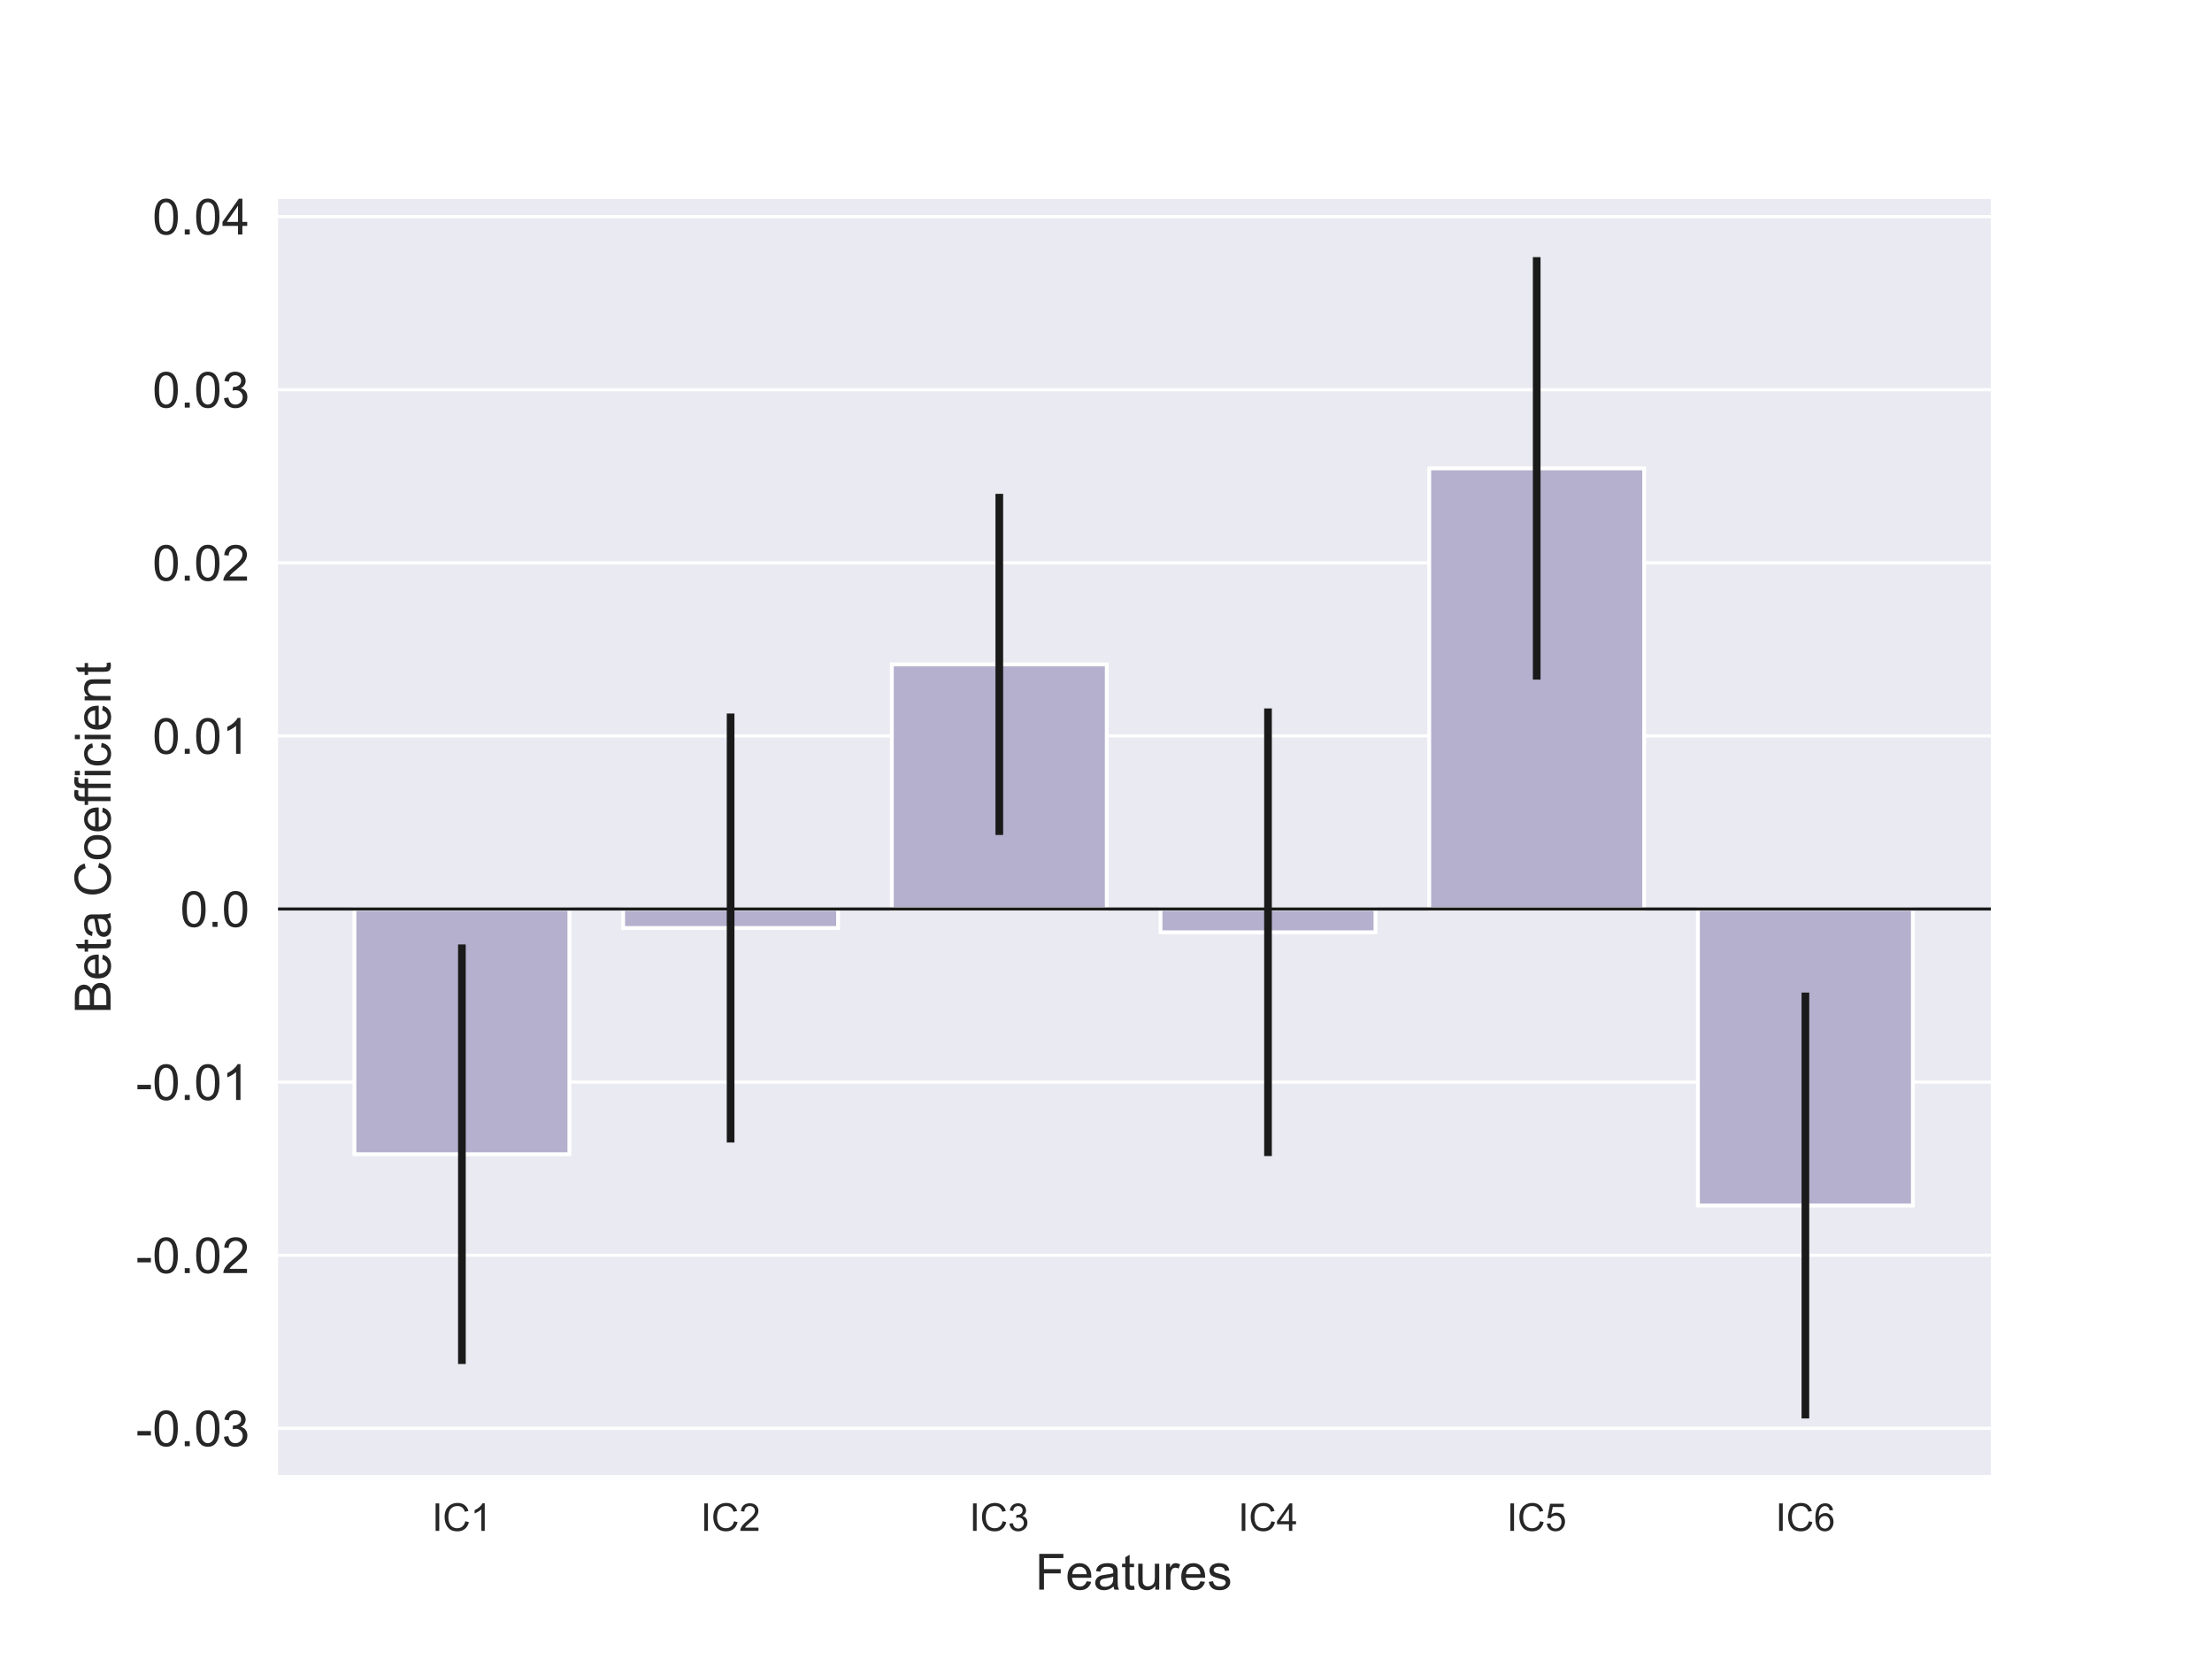
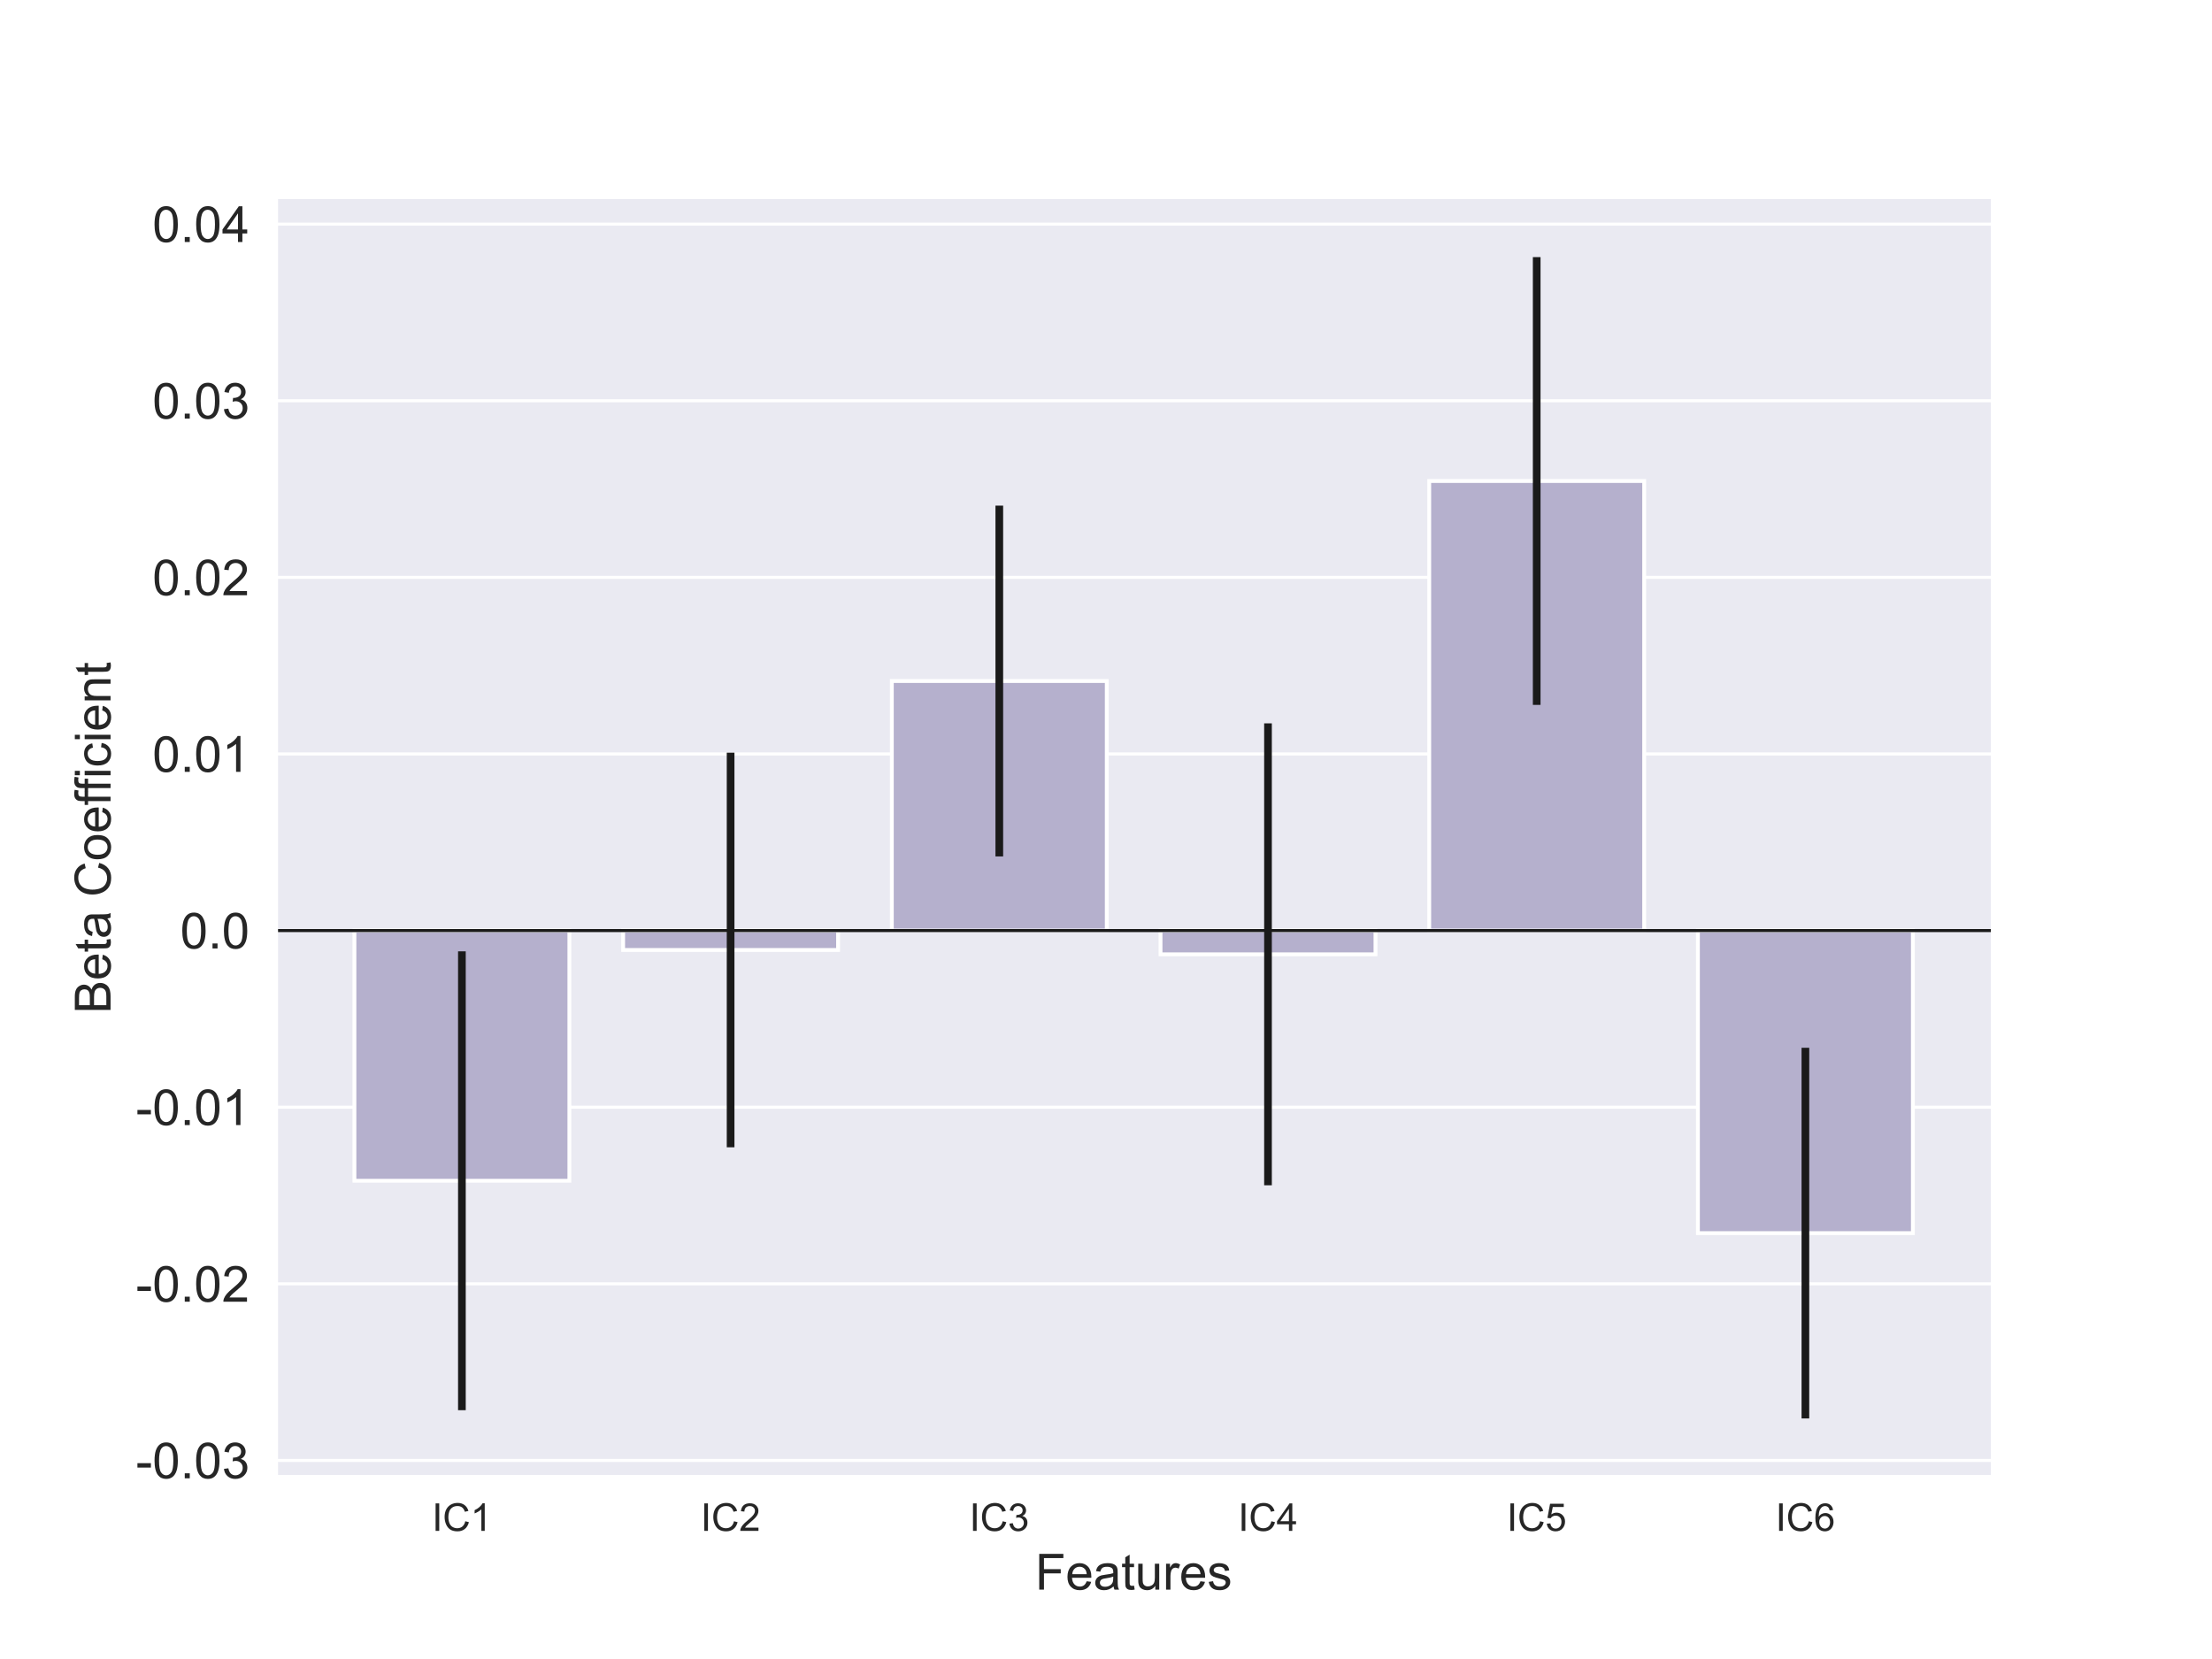
<svg xmlns="http://www.w3.org/2000/svg" xmlns:xlink="http://www.w3.org/1999/xlink" width="576pt" height="432pt" viewBox="0 0 576 432" version="1.1">
  <defs>
    <style type="text/css">*{stroke-linejoin: round; stroke-linecap: butt}</style>
  </defs>
  <g id="figure_1">
    <g id="patch_1">
      <path d="M 0 432  L 576 432  L 576 0  L 0 0  z " style="fill: #ffffff" />
    </g>
    <g id="axes_1">
      <g id="patch_2">
        <path d="M 72 384.48  L 518.4 384.48  L 518.4 51.84  L 72 51.84  z " style="fill: #eaeaf2" />
      </g>
      <g id="matplotlib.axis_1">
        <g id="xtick_1">
          <g id="text_1">
            <g style="fill: #262626" transform="translate(112.4979 398.6378) scale(0.1 -0.1)">
              <defs>
                <path id="ArialMT-49" d="M 597 0  L 597 4581  L 1203 4581  L 1203 0  L 597 0  z " transform="scale(0.015625)" />
                <path id="ArialMT-43" d="M 3763 1606  L 4369 1453  Q 4178 706 3683 314  Q 3188 -78 2472 -78  Q 1731 -78 1267 223  Q 803 525 561 1097  Q 319 1669 319 2325  Q 319 3041 592 3573  Q 866 4106 1370 4382  Q 1875 4659 2481 4659  Q 3169 4659 3637 4309  Q 4106 3959 4291 3325  L 3694 3184  Q 3534 3684 3231 3912  Q 2928 4141 2469 4141  Q 1941 4141 1586 3887  Q 1231 3634 1087 3207  Q 944 2781 944 2328  Q 944 1744 1114 1308  Q 1284 872 1643 656  Q 2003 441 2422 441  Q 2931 441 3284 734  Q 3638 1028 3763 1606  z " transform="scale(0.015625)" />
                <path id="ArialMT-31" d="M 2384 0  L 1822 0  L 1822 3584  Q 1619 3391 1289 3197  Q 959 3003 697 2906  L 697 3450  Q 1169 3672 1522 3987  Q 1875 4303 2022 4600  L 2384 4600  L 2384 0  z " transform="scale(0.015625)" />
              </defs>
              <use xlink:href="#ArialMT-49" />
              <use xlink:href="#ArialMT-43" x="27.783" />
              <use xlink:href="#ArialMT-31" x="100" />
            </g>
          </g>
        </g>
        <g id="xtick_2">
          <g id="text_2">
            <g style="fill: #262626" transform="translate(182.4666 398.6378) scale(0.1 -0.1)">
              <defs>
                <path id="ArialMT-32" d="M 3222 541  L 3222 0  L 194 0  Q 188 203 259 391  Q 375 700 629 1000  Q 884 1300 1366 1694  Q 2113 2306 2375 2664  Q 2638 3022 2638 3341  Q 2638 3675 2398 3904  Q 2159 4134 1775 4134  Q 1369 4134 1125 3890  Q 881 3647 878 3216  L 300 3275  Q 359 3922 746 4261  Q 1134 4600 1788 4600  Q 2447 4600 2831 4234  Q 3216 3869 3216 3328  Q 3216 3053 3103 2787  Q 2991 2522 2730 2228  Q 2469 1934 1863 1422  Q 1356 997 1212 845  Q 1069 694 975 541  L 3222 541  z " transform="scale(0.015625)" />
              </defs>
              <use xlink:href="#ArialMT-49" />
              <use xlink:href="#ArialMT-43" x="27.783" />
              <use xlink:href="#ArialMT-32" x="100" />
            </g>
          </g>
        </g>
        <g id="xtick_3">
          <g id="text_3">
            <g style="fill: #262626" transform="translate(252.4352 398.6378) scale(0.1 -0.1)">
              <defs>
                <path id="ArialMT-33" d="M 269 1209  L 831 1284  Q 928 806 1161 595  Q 1394 384 1728 384  Q 2125 384 2398 659  Q 2672 934 2672 1341  Q 2672 1728 2419 1979  Q 2166 2231 1775 2231  Q 1616 2231 1378 2169  L 1441 2663  Q 1497 2656 1531 2656  Q 1891 2656 2178 2843  Q 2466 3031 2466 3422  Q 2466 3731 2256 3934  Q 2047 4138 1716 4138  Q 1388 4138 1169 3931  Q 950 3725 888 3313  L 325 3413  Q 428 3978 793 4289  Q 1159 4600 1703 4600  Q 2078 4600 2393 4439  Q 2709 4278 2876 4000  Q 3044 3722 3044 3409  Q 3044 3113 2884 2869  Q 2725 2625 2413 2481  Q 2819 2388 3044 2092  Q 3269 1797 3269 1353  Q 3269 753 2831 336  Q 2394 -81 1725 -81  Q 1122 -81 723 278  Q 325 638 269 1209  z " transform="scale(0.015625)" />
              </defs>
              <use xlink:href="#ArialMT-49" />
              <use xlink:href="#ArialMT-43" x="27.783" />
              <use xlink:href="#ArialMT-33" x="100" />
            </g>
          </g>
        </g>
        <g id="xtick_4">
          <g id="text_4">
            <g style="fill: #262626" transform="translate(322.4039 398.6378) scale(0.1 -0.1)">
              <defs>
                <path id="ArialMT-34" d="M 2069 0  L 2069 1097  L 81 1097  L 81 1613  L 2172 4581  L 2631 4581  L 2631 1613  L 3250 1613  L 3250 1097  L 2631 1097  L 2631 0  L 2069 0  z M 2069 1613  L 2069 3678  L 634 1613  L 2069 1613  z " transform="scale(0.015625)" />
              </defs>
              <use xlink:href="#ArialMT-49" />
              <use xlink:href="#ArialMT-43" x="27.783" />
              <use xlink:href="#ArialMT-34" x="100" />
            </g>
          </g>
        </g>
        <g id="xtick_5">
          <g id="text_5">
            <g style="fill: #262626" transform="translate(392.3725 398.6378) scale(0.1 -0.1)">
              <defs>
                <path id="ArialMT-35" d="M 266 1200  L 856 1250  Q 922 819 1161 601  Q 1400 384 1738 384  Q 2144 384 2425 690  Q 2706 997 2706 1503  Q 2706 1984 2436 2262  Q 2166 2541 1728 2541  Q 1456 2541 1237 2417  Q 1019 2294 894 2097  L 366 2166  L 809 4519  L 3088 4519  L 3088 3981  L 1259 3981  L 1013 2750  Q 1425 3038 1878 3038  Q 2478 3038 2890 2622  Q 3303 2206 3303 1553  Q 3303 931 2941 478  Q 2500 -78 1738 -78  Q 1113 -78 717 272  Q 322 622 266 1200  z " transform="scale(0.015625)" />
              </defs>
              <use xlink:href="#ArialMT-49" />
              <use xlink:href="#ArialMT-43" x="27.783" />
              <use xlink:href="#ArialMT-35" x="100" />
            </g>
          </g>
        </g>
        <g id="xtick_6">
          <g id="text_6">
            <g style="fill: #262626" transform="translate(462.3412 398.6378) scale(0.1 -0.1)">
              <defs>
                <path id="ArialMT-36" d="M 3184 3459  L 2625 3416  Q 2550 3747 2413 3897  Q 2184 4138 1850 4138  Q 1581 4138 1378 3988  Q 1113 3794 959 3422  Q 806 3050 800 2363  Q 1003 2672 1297 2822  Q 1591 2972 1913 2972  Q 2475 2972 2870 2558  Q 3266 2144 3266 1488  Q 3266 1056 3080 686  Q 2894 316 2569 119  Q 2244 -78 1831 -78  Q 1128 -78 684 439  Q 241 956 241 2144  Q 241 3472 731 4075  Q 1159 4600 1884 4600  Q 2425 4600 2770 4297  Q 3116 3994 3184 3459  z M 888 1484  Q 888 1194 1011 928  Q 1134 663 1356 523  Q 1578 384 1822 384  Q 2178 384 2434 671  Q 2691 959 2691 1453  Q 2691 1928 2437 2201  Q 2184 2475 1800 2475  Q 1419 2475 1153 2201  Q 888 1928 888 1484  z " transform="scale(0.015625)" />
              </defs>
              <use xlink:href="#ArialMT-49" />
              <use xlink:href="#ArialMT-43" x="27.783" />
              <use xlink:href="#ArialMT-36" x="100" />
            </g>
          </g>
        </g>
        <g id="text_7">
          <g style="fill: #262626" transform="translate(269.5514 413.9305) scale(0.13 -0.13)">
            <defs>
              <path id="ArialMT-46" d="M 525 0  L 525 4581  L 3616 4581  L 3616 4041  L 1131 4041  L 1131 2622  L 3281 2622  L 3281 2081  L 1131 2081  L 1131 0  L 525 0  z " transform="scale(0.015625)" />
              <path id="ArialMT-65" d="M 2694 1069  L 3275 997  Q 3138 488 2766 206  Q 2394 -75 1816 -75  Q 1088 -75 661 373  Q 234 822 234 1631  Q 234 2469 665 2931  Q 1097 3394 1784 3394  Q 2450 3394 2872 2941  Q 3294 2488 3294 1666  Q 3294 1616 3291 1516  L 816 1516  Q 847 969 1125 678  Q 1403 388 1819 388  Q 2128 388 2347 550  Q 2566 713 2694 1069  z M 847 1978  L 2700 1978  Q 2663 2397 2488 2606  Q 2219 2931 1791 2931  Q 1403 2931 1139 2672  Q 875 2413 847 1978  z " transform="scale(0.015625)" />
              <path id="ArialMT-61" d="M 2588 409  Q 2275 144 1986 34  Q 1697 -75 1366 -75  Q 819 -75 525 192  Q 231 459 231 875  Q 231 1119 342 1320  Q 453 1522 633 1644  Q 813 1766 1038 1828  Q 1203 1872 1538 1913  Q 2219 1994 2541 2106  Q 2544 2222 2544 2253  Q 2544 2597 2384 2738  Q 2169 2928 1744 2928  Q 1347 2928 1158 2789  Q 969 2650 878 2297  L 328 2372  Q 403 2725 575 2942  Q 747 3159 1072 3276  Q 1397 3394 1825 3394  Q 2250 3394 2515 3294  Q 2781 3194 2906 3042  Q 3031 2891 3081 2659  Q 3109 2516 3109 2141  L 3109 1391  Q 3109 606 3145 398  Q 3181 191 3288 0  L 2700 0  Q 2613 175 2588 409  z M 2541 1666  Q 2234 1541 1622 1453  Q 1275 1403 1131 1340  Q 988 1278 909 1158  Q 831 1038 831 891  Q 831 666 1001 516  Q 1172 366 1500 366  Q 1825 366 2078 508  Q 2331 650 2450 897  Q 2541 1088 2541 1459  L 2541 1666  z " transform="scale(0.015625)" />
              <path id="ArialMT-74" d="M 1650 503  L 1731 6  Q 1494 -44 1306 -44  Q 1000 -44 831 53  Q 663 150 594 308  Q 525 466 525 972  L 525 2881  L 113 2881  L 113 3319  L 525 3319  L 525 4141  L 1084 4478  L 1084 3319  L 1650 3319  L 1650 2881  L 1084 2881  L 1084 941  Q 1084 700 1114 631  Q 1144 563 1211 522  Q 1278 481 1403 481  Q 1497 481 1650 503  z " transform="scale(0.015625)" />
              <path id="ArialMT-75" d="M 2597 0  L 2597 488  Q 2209 -75 1544 -75  Q 1250 -75 995 37  Q 741 150 617 320  Q 494 491 444 738  Q 409 903 409 1263  L 409 3319  L 972 3319  L 972 1478  Q 972 1038 1006 884  Q 1059 663 1231 536  Q 1403 409 1656 409  Q 1909 409 2131 539  Q 2353 669 2445 892  Q 2538 1116 2538 1541  L 2538 3319  L 3100 3319  L 3100 0  L 2597 0  z " transform="scale(0.015625)" />
              <path id="ArialMT-72" d="M 416 0  L 416 3319  L 922 3319  L 922 2816  Q 1116 3169 1280 3281  Q 1444 3394 1641 3394  Q 1925 3394 2219 3213  L 2025 2691  Q 1819 2813 1613 2813  Q 1428 2813 1281 2702  Q 1134 2591 1072 2394  Q 978 2094 978 1738  L 978 0  L 416 0  z " transform="scale(0.015625)" />
              <path id="ArialMT-73" d="M 197 991  L 753 1078  Q 800 744 1014 566  Q 1228 388 1613 388  Q 2000 388 2187 545  Q 2375 703 2375 916  Q 2375 1106 2209 1216  Q 2094 1291 1634 1406  Q 1016 1563 777 1677  Q 538 1791 414 1992  Q 291 2194 291 2438  Q 291 2659 392 2848  Q 494 3038 669 3163  Q 800 3259 1026 3326  Q 1253 3394 1513 3394  Q 1903 3394 2198 3281  Q 2494 3169 2634 2976  Q 2775 2784 2828 2463  L 2278 2388  Q 2241 2644 2061 2787  Q 1881 2931 1553 2931  Q 1166 2931 1000 2803  Q 834 2675 834 2503  Q 834 2394 903 2306  Q 972 2216 1119 2156  Q 1203 2125 1616 2013  Q 2213 1853 2448 1751  Q 2684 1650 2818 1456  Q 2953 1263 2953 975  Q 2953 694 2789 445  Q 2625 197 2315 61  Q 2006 -75 1616 -75  Q 969 -75 630 194  Q 291 463 197 991  z " transform="scale(0.015625)" />
            </defs>
            <use xlink:href="#ArialMT-46" />
            <use xlink:href="#ArialMT-65" x="61.084" />
            <use xlink:href="#ArialMT-61" x="116.699" />
            <use xlink:href="#ArialMT-74" x="172.314" />
            <use xlink:href="#ArialMT-75" x="200.098" />
            <use xlink:href="#ArialMT-72" x="255.713" />
            <use xlink:href="#ArialMT-65" x="289.014" />
            <use xlink:href="#ArialMT-73" x="344.629" />
          </g>
        </g>
      </g>
      <g id="matplotlib.axis_2">
        <g id="ytick_1">
          <g id="line2d_1">
-             <path d="M 72 371.93  L 518.4 371.93  " clip-path="url(#p255777f9bd)" style="fill: none; stroke: #ffffff; stroke-width: 0.8; stroke-linecap: round" />
+             <path d="M 72 380.294  L 518.4 380.294  " clip-path="url(#ped392d3586)" style="fill: none; stroke: #ffffff; stroke-width: 0.8; stroke-linecap: round" />
          </g>
          <g id="text_8">
-             <g style="fill: #262626" transform="translate(35.37219 376.5825) scale(0.13 -0.13)">
+             <g style="fill: #262626" transform="translate(35.37219 384.9464) scale(0.13 -0.13)">
              <defs>
                <path id="ArialMT-2d" d="M 203 1375  L 203 1941  L 1931 1941  L 1931 1375  L 203 1375  z " transform="scale(0.015625)" />
                <path id="ArialMT-30" d="M 266 2259  Q 266 3072 433 3567  Q 600 4063 929 4331  Q 1259 4600 1759 4600  Q 2128 4600 2406 4451  Q 2684 4303 2865 4023  Q 3047 3744 3150 3342  Q 3253 2941 3253 2259  Q 3253 1453 3087 958  Q 2922 463 2592 192  Q 2263 -78 1759 -78  Q 1097 -78 719 397  Q 266 969 266 2259  z M 844 2259  Q 844 1131 1108 757  Q 1372 384 1759 384  Q 2147 384 2411 759  Q 2675 1134 2675 2259  Q 2675 3391 2411 3762  Q 2147 4134 1753 4134  Q 1366 4134 1134 3806  Q 844 3388 844 2259  z " transform="scale(0.015625)" />
                <path id="ArialMT-2e" d="M 581 0  L 581 641  L 1222 641  L 1222 0  L 581 0  z " transform="scale(0.015625)" />
              </defs>
              <use xlink:href="#ArialMT-2d" />
              <use xlink:href="#ArialMT-30" x="33.301" />
              <use xlink:href="#ArialMT-2e" x="88.916" />
              <use xlink:href="#ArialMT-30" x="116.699" />
              <use xlink:href="#ArialMT-33" x="172.314" />
            </g>
          </g>
        </g>
        <g id="ytick_2">
          <g id="line2d_2">
-             <path d="M 72 326.855  L 518.4 326.855  " clip-path="url(#p255777f9bd)" style="fill: none; stroke: #ffffff; stroke-width: 0.8; stroke-linecap: round" />
+             <path d="M 72 334.304  L 518.4 334.304  " clip-path="url(#ped392d3586)" style="fill: none; stroke: #ffffff; stroke-width: 0.8; stroke-linecap: round" />
          </g>
          <g id="text_9">
-             <g style="fill: #262626" transform="translate(35.37219 331.5073) scale(0.13 -0.13)">
+             <g style="fill: #262626" transform="translate(35.37219 338.9569) scale(0.13 -0.13)">
              <use xlink:href="#ArialMT-2d" />
              <use xlink:href="#ArialMT-30" x="33.301" />
              <use xlink:href="#ArialMT-2e" x="88.916" />
              <use xlink:href="#ArialMT-30" x="116.699" />
              <use xlink:href="#ArialMT-32" x="172.314" />
            </g>
          </g>
        </g>
        <g id="ytick_3">
          <g id="line2d_3">
-             <path d="M 72 281.779  L 518.4 281.779  " clip-path="url(#p255777f9bd)" style="fill: none; stroke: #ffffff; stroke-width: 0.8; stroke-linecap: round" />
+             <path d="M 72 288.315  L 518.4 288.315  " clip-path="url(#ped392d3586)" style="fill: none; stroke: #ffffff; stroke-width: 0.8; stroke-linecap: round" />
          </g>
          <g id="text_10">
-             <g style="fill: #262626" transform="translate(35.37219 286.432) scale(0.13 -0.13)">
+             <g style="fill: #262626" transform="translate(35.37219 292.9674) scale(0.13 -0.13)">
              <use xlink:href="#ArialMT-2d" />
              <use xlink:href="#ArialMT-30" x="33.301" />
              <use xlink:href="#ArialMT-2e" x="88.916" />
              <use xlink:href="#ArialMT-30" x="116.699" />
              <use xlink:href="#ArialMT-31" x="172.314" />
            </g>
          </g>
        </g>
        <g id="ytick_4">
          <g id="line2d_4">
-             <path d="M 72 236.704  L 518.4 236.704  " clip-path="url(#p255777f9bd)" style="fill: none; stroke: #ffffff; stroke-width: 0.8; stroke-linecap: round" />
+             <path d="M 72 242.325  L 518.4 242.325  " clip-path="url(#ped392d3586)" style="fill: none; stroke: #ffffff; stroke-width: 0.8; stroke-linecap: round" />
          </g>
          <g id="text_11">
-             <g style="fill: #262626" transform="translate(46.93 241.3568) scale(0.13 -0.13)">
+             <g style="fill: #262626" transform="translate(46.93 246.9779) scale(0.13 -0.13)">
              <use xlink:href="#ArialMT-30" />
              <use xlink:href="#ArialMT-2e" x="55.615" />
              <use xlink:href="#ArialMT-30" x="83.398" />
            </g>
          </g>
        </g>
        <g id="ytick_5">
          <g id="line2d_5">
-             <path d="M 72 191.629  L 518.4 191.629  " clip-path="url(#p255777f9bd)" style="fill: none; stroke: #ffffff; stroke-width: 0.8; stroke-linecap: round" />
+             <path d="M 72 196.336  L 518.4 196.336  " clip-path="url(#ped392d3586)" style="fill: none; stroke: #ffffff; stroke-width: 0.8; stroke-linecap: round" />
          </g>
          <g id="text_12">
-             <g style="fill: #262626" transform="translate(39.70078 196.2816) scale(0.13 -0.13)">
+             <g style="fill: #262626" transform="translate(39.70078 200.9884) scale(0.13 -0.13)">
              <use xlink:href="#ArialMT-30" />
              <use xlink:href="#ArialMT-2e" x="55.615" />
              <use xlink:href="#ArialMT-30" x="83.398" />
              <use xlink:href="#ArialMT-31" x="139.014" />
            </g>
          </g>
        </g>
        <g id="ytick_6">
          <g id="line2d_6">
-             <path d="M 72 146.554  L 518.4 146.554  " clip-path="url(#p255777f9bd)" style="fill: none; stroke: #ffffff; stroke-width: 0.8; stroke-linecap: round" />
+             <path d="M 72 150.346  L 518.4 150.346  " clip-path="url(#ped392d3586)" style="fill: none; stroke: #ffffff; stroke-width: 0.8; stroke-linecap: round" />
          </g>
          <g id="text_13">
-             <g style="fill: #262626" transform="translate(39.70078 151.2064) scale(0.13 -0.13)">
+             <g style="fill: #262626" transform="translate(39.70078 154.9989) scale(0.13 -0.13)">
              <use xlink:href="#ArialMT-30" />
              <use xlink:href="#ArialMT-2e" x="55.615" />
              <use xlink:href="#ArialMT-30" x="83.398" />
              <use xlink:href="#ArialMT-32" x="139.014" />
            </g>
          </g>
        </g>
        <g id="ytick_7">
          <g id="line2d_7">
-             <path d="M 72 101.479  L 518.4 101.479  " clip-path="url(#p255777f9bd)" style="fill: none; stroke: #ffffff; stroke-width: 0.8; stroke-linecap: round" />
+             <path d="M 72 104.357  L 518.4 104.357  " clip-path="url(#ped392d3586)" style="fill: none; stroke: #ffffff; stroke-width: 0.8; stroke-linecap: round" />
          </g>
          <g id="text_14">
-             <g style="fill: #262626" transform="translate(39.70078 106.1312) scale(0.13 -0.13)">
+             <g style="fill: #262626" transform="translate(39.70078 109.0093) scale(0.13 -0.13)">
              <use xlink:href="#ArialMT-30" />
              <use xlink:href="#ArialMT-2e" x="55.615" />
              <use xlink:href="#ArialMT-30" x="83.398" />
              <use xlink:href="#ArialMT-33" x="139.014" />
            </g>
          </g>
        </g>
        <g id="ytick_8">
          <g id="line2d_8">
-             <path d="M 72 56.403  L 518.4 56.403  " clip-path="url(#p255777f9bd)" style="fill: none; stroke: #ffffff; stroke-width: 0.8; stroke-linecap: round" />
+             <path d="M 72 58.367  L 518.4 58.367  " clip-path="url(#ped392d3586)" style="fill: none; stroke: #ffffff; stroke-width: 0.8; stroke-linecap: round" />
          </g>
          <g id="text_15">
-             <g style="fill: #262626" transform="translate(39.70078 61.05603) scale(0.13 -0.13)">
+             <g style="fill: #262626" transform="translate(39.70078 63.01984) scale(0.13 -0.13)">
              <use xlink:href="#ArialMT-30" />
              <use xlink:href="#ArialMT-2e" x="55.615" />
              <use xlink:href="#ArialMT-30" x="83.398" />
              <use xlink:href="#ArialMT-34" x="139.014" />
            </g>
          </g>
        </g>
        <g id="text_16">
          <g style="fill: #262626" transform="translate(28.78844 263.9312) rotate(-90) scale(0.13 -0.13)">
            <defs>
              <path id="ArialMT-42" d="M 469 0  L 469 4581  L 2188 4581  Q 2713 4581 3030 4442  Q 3347 4303 3526 4014  Q 3706 3725 3706 3409  Q 3706 3116 3547 2856  Q 3388 2597 3066 2438  Q 3481 2316 3704 2022  Q 3928 1728 3928 1328  Q 3928 1006 3792 729  Q 3656 453 3456 303  Q 3256 153 2954 76  Q 2653 0 2216 0  L 469 0  z M 1075 2656  L 2066 2656  Q 2469 2656 2644 2709  Q 2875 2778 2992 2937  Q 3109 3097 3109 3338  Q 3109 3566 3000 3739  Q 2891 3913 2687 3977  Q 2484 4041 1991 4041  L 1075 4041  L 1075 2656  z M 1075 541  L 2216 541  Q 2509 541 2628 563  Q 2838 600 2978 687  Q 3119 775 3209 942  Q 3300 1109 3300 1328  Q 3300 1584 3169 1773  Q 3038 1963 2805 2039  Q 2572 2116 2134 2116  L 1075 2116  L 1075 541  z " transform="scale(0.015625)" />
              <path id="ArialMT-20" transform="scale(0.015625)" />
              <path id="ArialMT-6f" d="M 213 1659  Q 213 2581 725 3025  Q 1153 3394 1769 3394  Q 2453 3394 2887 2945  Q 3322 2497 3322 1706  Q 3322 1066 3130 698  Q 2938 331 2570 128  Q 2203 -75 1769 -75  Q 1072 -75 642 372  Q 213 819 213 1659  z M 791 1659  Q 791 1022 1069 705  Q 1347 388 1769 388  Q 2188 388 2466 706  Q 2744 1025 2744 1678  Q 2744 2294 2464 2611  Q 2184 2928 1769 2928  Q 1347 2928 1069 2612  Q 791 2297 791 1659  z " transform="scale(0.015625)" />
              <path id="ArialMT-66" d="M 556 0  L 556 2881  L 59 2881  L 59 3319  L 556 3319  L 556 3672  Q 556 4006 616 4169  Q 697 4388 901 4523  Q 1106 4659 1475 4659  Q 1713 4659 2000 4603  L 1916 4113  Q 1741 4144 1584 4144  Q 1328 4144 1222 4034  Q 1116 3925 1116 3625  L 1116 3319  L 1763 3319  L 1763 2881  L 1116 2881  L 1116 0  L 556 0  z " transform="scale(0.015625)" />
              <path id="ArialMT-69" d="M 425 3934  L 425 4581  L 988 4581  L 988 3934  L 425 3934  z M 425 0  L 425 3319  L 988 3319  L 988 0  L 425 0  z " transform="scale(0.015625)" />
              <path id="ArialMT-63" d="M 2588 1216  L 3141 1144  Q 3050 572 2676 248  Q 2303 -75 1759 -75  Q 1078 -75 664 370  Q 250 816 250 1647  Q 250 2184 428 2587  Q 606 2991 970 3192  Q 1334 3394 1763 3394  Q 2303 3394 2647 3120  Q 2991 2847 3088 2344  L 2541 2259  Q 2463 2594 2264 2762  Q 2066 2931 1784 2931  Q 1359 2931 1093 2626  Q 828 2322 828 1663  Q 828 994 1084 691  Q 1341 388 1753 388  Q 2084 388 2306 591  Q 2528 794 2588 1216  z " transform="scale(0.015625)" />
              <path id="ArialMT-6e" d="M 422 0  L 422 3319  L 928 3319  L 928 2847  Q 1294 3394 1984 3394  Q 2284 3394 2536 3286  Q 2788 3178 2913 3003  Q 3038 2828 3088 2588  Q 3119 2431 3119 2041  L 3119 0  L 2556 0  L 2556 2019  Q 2556 2363 2490 2533  Q 2425 2703 2258 2804  Q 2091 2906 1866 2906  Q 1506 2906 1245 2678  Q 984 2450 984 1813  L 984 0  L 422 0  z " transform="scale(0.015625)" />
            </defs>
            <use xlink:href="#ArialMT-42" />
            <use xlink:href="#ArialMT-65" x="66.699" />
            <use xlink:href="#ArialMT-74" x="122.314" />
            <use xlink:href="#ArialMT-61" x="150.098" />
            <use xlink:href="#ArialMT-20" x="205.713" />
            <use xlink:href="#ArialMT-43" x="233.496" />
            <use xlink:href="#ArialMT-6f" x="305.713" />
            <use xlink:href="#ArialMT-65" x="361.328" />
            <use xlink:href="#ArialMT-66" x="416.943" />
            <use xlink:href="#ArialMT-66" x="442.977" />
            <use xlink:href="#ArialMT-69" x="470.76" />
            <use xlink:href="#ArialMT-63" x="492.977" />
            <use xlink:href="#ArialMT-69" x="542.977" />
            <use xlink:href="#ArialMT-65" x="565.193" />
            <use xlink:href="#ArialMT-6e" x="620.809" />
            <use xlink:href="#ArialMT-74" x="676.424" />
          </g>
        </g>
      </g>
      <g id="patch_3">
-         <path d="M 92.291 236.704  L 148.266 236.704  L 148.266 300.553  L 92.291 300.553  z " clip-path="url(#p255777f9bd)" style="fill: #b5b0cd; stroke: #ffffff; stroke-linejoin: miter" />
+         <path d="M 92.291 242.325  L 148.266 242.325  L 148.266 307.469  L 92.291 307.469  z " clip-path="url(#ped392d3586)" style="fill: #b5b0cd; stroke: #ffffff; stroke-linejoin: miter" />
      </g>
      <g id="patch_4">
-         <path d="M 162.26 236.704  L 218.234 236.704  L 218.234 241.652  L 162.26 241.652  z " clip-path="url(#p255777f9bd)" style="fill: #b5b0cd; stroke: #ffffff; stroke-linejoin: miter" />
+         <path d="M 162.26 242.325  L 218.234 242.325  L 218.234 247.373  L 162.26 247.373  z " clip-path="url(#ped392d3586)" style="fill: #b5b0cd; stroke: #ffffff; stroke-linejoin: miter" />
      </g>
      <g id="patch_5">
-         <path d="M 232.228 236.704  L 288.203 236.704  L 288.203 173.008  L 232.228 173.008  z " clip-path="url(#p255777f9bd)" style="fill: #b5b0cd; stroke: #ffffff; stroke-linejoin: miter" />
+         <path d="M 232.228 242.325  L 288.203 242.325  L 288.203 177.337  L 232.228 177.337  z " clip-path="url(#ped392d3586)" style="fill: #b5b0cd; stroke: #ffffff; stroke-linejoin: miter" />
      </g>
      <g id="patch_6">
-         <path d="M 302.197 236.704  L 358.172 236.704  L 358.172 242.759  L 302.197 242.759  z " clip-path="url(#p255777f9bd)" style="fill: #b5b0cd; stroke: #ffffff; stroke-linejoin: miter" />
+         <path d="M 302.197 242.325  L 358.172 242.325  L 358.172 248.502  L 302.197 248.502  z " clip-path="url(#ped392d3586)" style="fill: #b5b0cd; stroke: #ffffff; stroke-linejoin: miter" />
      </g>
      <g id="patch_7">
-         <path d="M 372.166 236.704  L 428.14 236.704  L 428.14 121.961  L 372.166 121.961  z " clip-path="url(#p255777f9bd)" style="fill: #b5b0cd; stroke: #ffffff; stroke-linejoin: miter" />
+         <path d="M 372.166 242.325  L 428.14 242.325  L 428.14 125.254  L 372.166 125.254  z " clip-path="url(#ped392d3586)" style="fill: #b5b0cd; stroke: #ffffff; stroke-linejoin: miter" />
      </g>
      <g id="patch_8">
-         <path d="M 442.134 236.704  L 498.109 236.704  L 498.109 313.915  L 442.134 313.915  z " clip-path="url(#p255777f9bd)" style="fill: #b5b0cd; stroke: #ffffff; stroke-linejoin: miter" />
+         <path d="M 442.134 242.325  L 498.109 242.325  L 498.109 321.102  L 442.134 321.102  z " clip-path="url(#ped392d3586)" style="fill: #b5b0cd; stroke: #ffffff; stroke-linejoin: miter" />
      </g>
      <g id="line2d_9">
-         <path clip-path="url(#p255777f9bd)" style="fill: none; stroke: #424242; stroke-width: 2.25; stroke-linecap: round" />
+         <path clip-path="url(#ped392d3586)" style="fill: none; stroke: #424242; stroke-width: 2.7; stroke-linecap: round" />
      </g>
      <g id="line2d_10">
-         <path clip-path="url(#p255777f9bd)" style="fill: none; stroke: #424242; stroke-width: 2.25; stroke-linecap: round" />
+         <path clip-path="url(#ped392d3586)" style="fill: none; stroke: #424242; stroke-width: 2.7; stroke-linecap: round" />
      </g>
      <g id="line2d_11">
-         <path clip-path="url(#p255777f9bd)" style="fill: none; stroke: #424242; stroke-width: 2.25; stroke-linecap: round" />
+         <path clip-path="url(#ped392d3586)" style="fill: none; stroke: #424242; stroke-width: 2.7; stroke-linecap: round" />
      </g>
      <g id="line2d_12">
-         <path clip-path="url(#p255777f9bd)" style="fill: none; stroke: #424242; stroke-width: 2.25; stroke-linecap: round" />
+         <path clip-path="url(#ped392d3586)" style="fill: none; stroke: #424242; stroke-width: 2.7; stroke-linecap: round" />
      </g>
      <g id="line2d_13">
-         <path clip-path="url(#p255777f9bd)" style="fill: none; stroke: #424242; stroke-width: 2.25; stroke-linecap: round" />
+         <path clip-path="url(#ped392d3586)" style="fill: none; stroke: #424242; stroke-width: 2.7; stroke-linecap: round" />
      </g>
      <g id="line2d_14">
-         <path clip-path="url(#p255777f9bd)" style="fill: none; stroke: #424242; stroke-width: 2.25; stroke-linecap: round" />
+         <path clip-path="url(#ped392d3586)" style="fill: none; stroke: #424242; stroke-width: 2.7; stroke-linecap: round" />
      </g>
      <g id="LineCollection_1">
-         <path d="M 120.278 355.183  L 120.278 245.923  " clip-path="url(#p255777f9bd)" style="fill: none; stroke: #1a1a1a; stroke-width: 2" />
-         <path d="M 190.247 297.509  L 190.247 185.794  " clip-path="url(#p255777f9bd)" style="fill: none; stroke: #1a1a1a; stroke-width: 2" />
-         <path d="M 260.216 217.426  L 260.216 128.59  " clip-path="url(#p255777f9bd)" style="fill: none; stroke: #1a1a1a; stroke-width: 2" />
-         <path d="M 330.184 301.04  L 330.184 184.477  " clip-path="url(#p255777f9bd)" style="fill: none; stroke: #1a1a1a; stroke-width: 2" />
-         <path d="M 400.153 176.961  L 400.153 66.96  " clip-path="url(#p255777f9bd)" style="fill: none; stroke: #1a1a1a; stroke-width: 2" />
-         <path d="M 470.122 369.36  L 470.122 258.47  " clip-path="url(#p255777f9bd)" style="fill: none; stroke: #1a1a1a; stroke-width: 2" />
+         <path d="M 120.278 367.211  L 120.278 247.727  " clip-path="url(#ped392d3586)" style="fill: none; stroke: #1a1a1a; stroke-width: 2" />
+         <path d="M 190.247 298.747  L 190.247 195.999  " clip-path="url(#ped392d3586)" style="fill: none; stroke: #1a1a1a; stroke-width: 2" />
+         <path d="M 260.216 223.012  L 260.216 131.662  " clip-path="url(#ped392d3586)" style="fill: none; stroke: #1a1a1a; stroke-width: 2" />
+         <path d="M 330.184 308.65  L 330.184 188.355  " clip-path="url(#ped392d3586)" style="fill: none; stroke: #1a1a1a; stroke-width: 2" />
+         <path d="M 400.153 183.548  L 400.153 66.96  " clip-path="url(#ped392d3586)" style="fill: none; stroke: #1a1a1a; stroke-width: 2" />
+         <path d="M 470.122 369.36  L 470.122 272.844  " clip-path="url(#ped392d3586)" style="fill: none; stroke: #1a1a1a; stroke-width: 2" />
      </g>
      <g id="line2d_15">
-         <path d="M 72 236.704  L 518.4 236.704  " clip-path="url(#p255777f9bd)" style="fill: none; stroke: #1a1a1a; stroke-width: 0.8; stroke-linecap: round" />
+         <path d="M 72 242.325  L 518.4 242.325  " clip-path="url(#ped392d3586)" style="fill: none; stroke: #1a1a1a; stroke-width: 0.8; stroke-linecap: round" />
      </g>
      <g id="line2d_16" />
      <g id="patch_9">
        <path d="M 72 384.48  L 72 51.84  " style="fill: none; stroke: #ffffff; stroke-width: 0.8; stroke-linejoin: miter; stroke-linecap: square" />
      </g>
      <g id="patch_10">
        <path d="M 72 384.48  L 518.4 384.48  " style="fill: none; stroke: #ffffff; stroke-width: 0.8; stroke-linejoin: miter; stroke-linecap: square" />
      </g>
    </g>
  </g>
  <defs>
-     <clipPath id="p255777f9bd">
+     <clipPath id="ped392d3586">
      <rect x="72" y="51.84" width="446.4" height="332.64" />
    </clipPath>
  </defs>
</svg>
